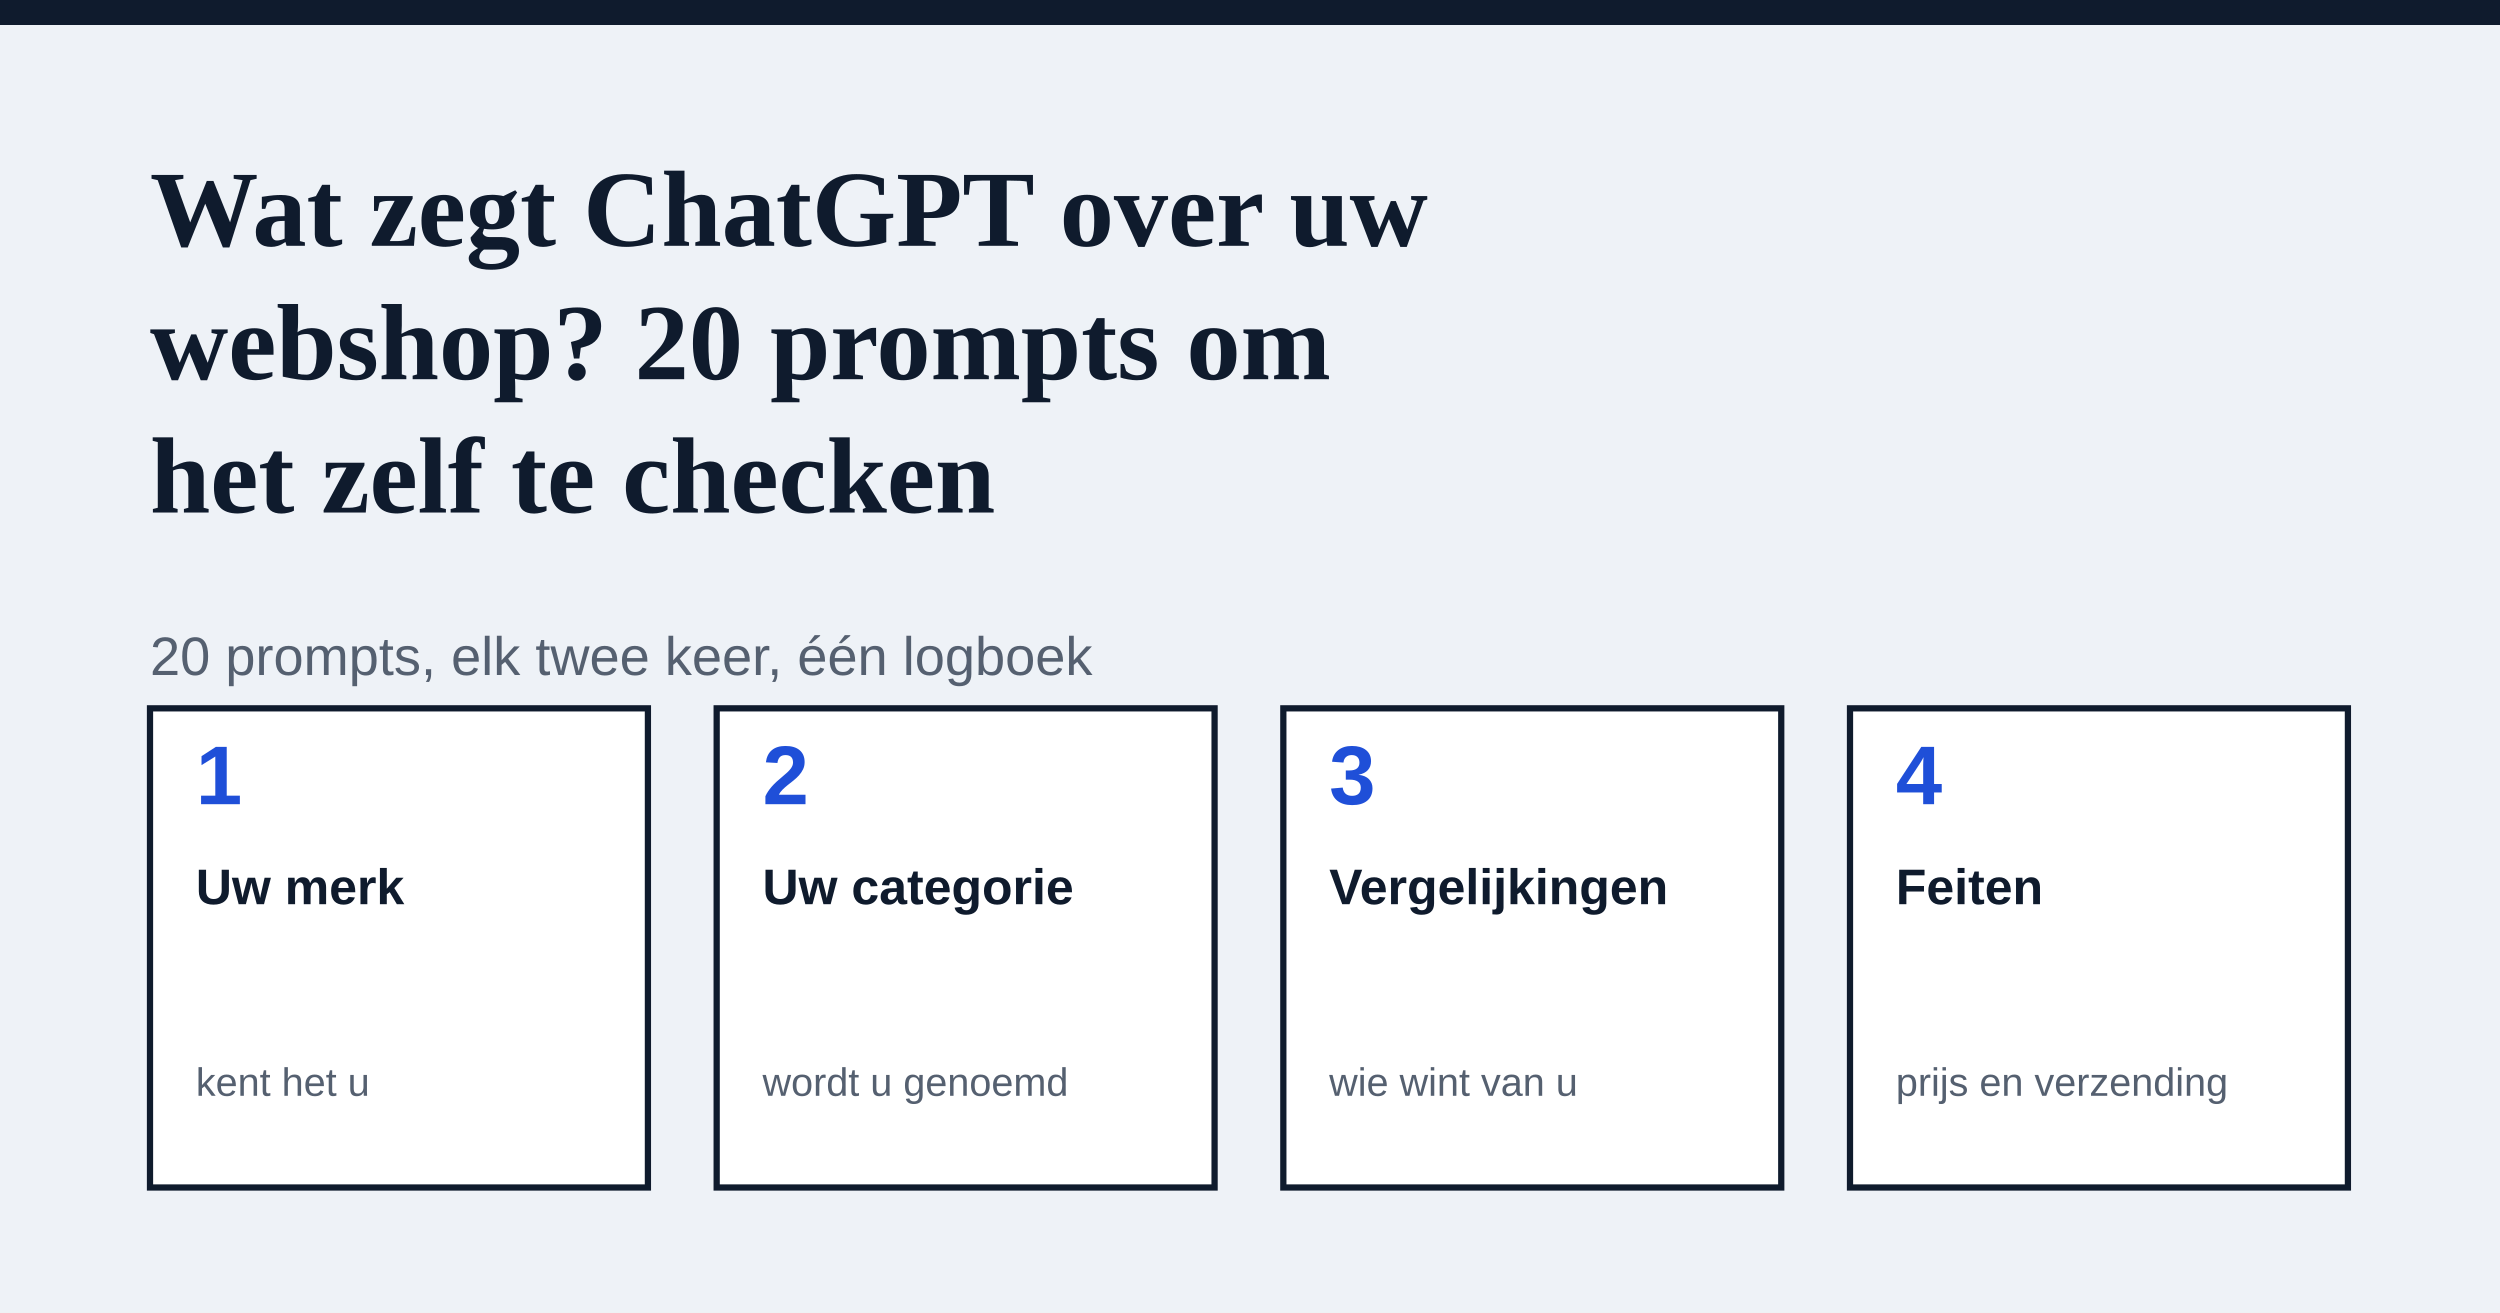
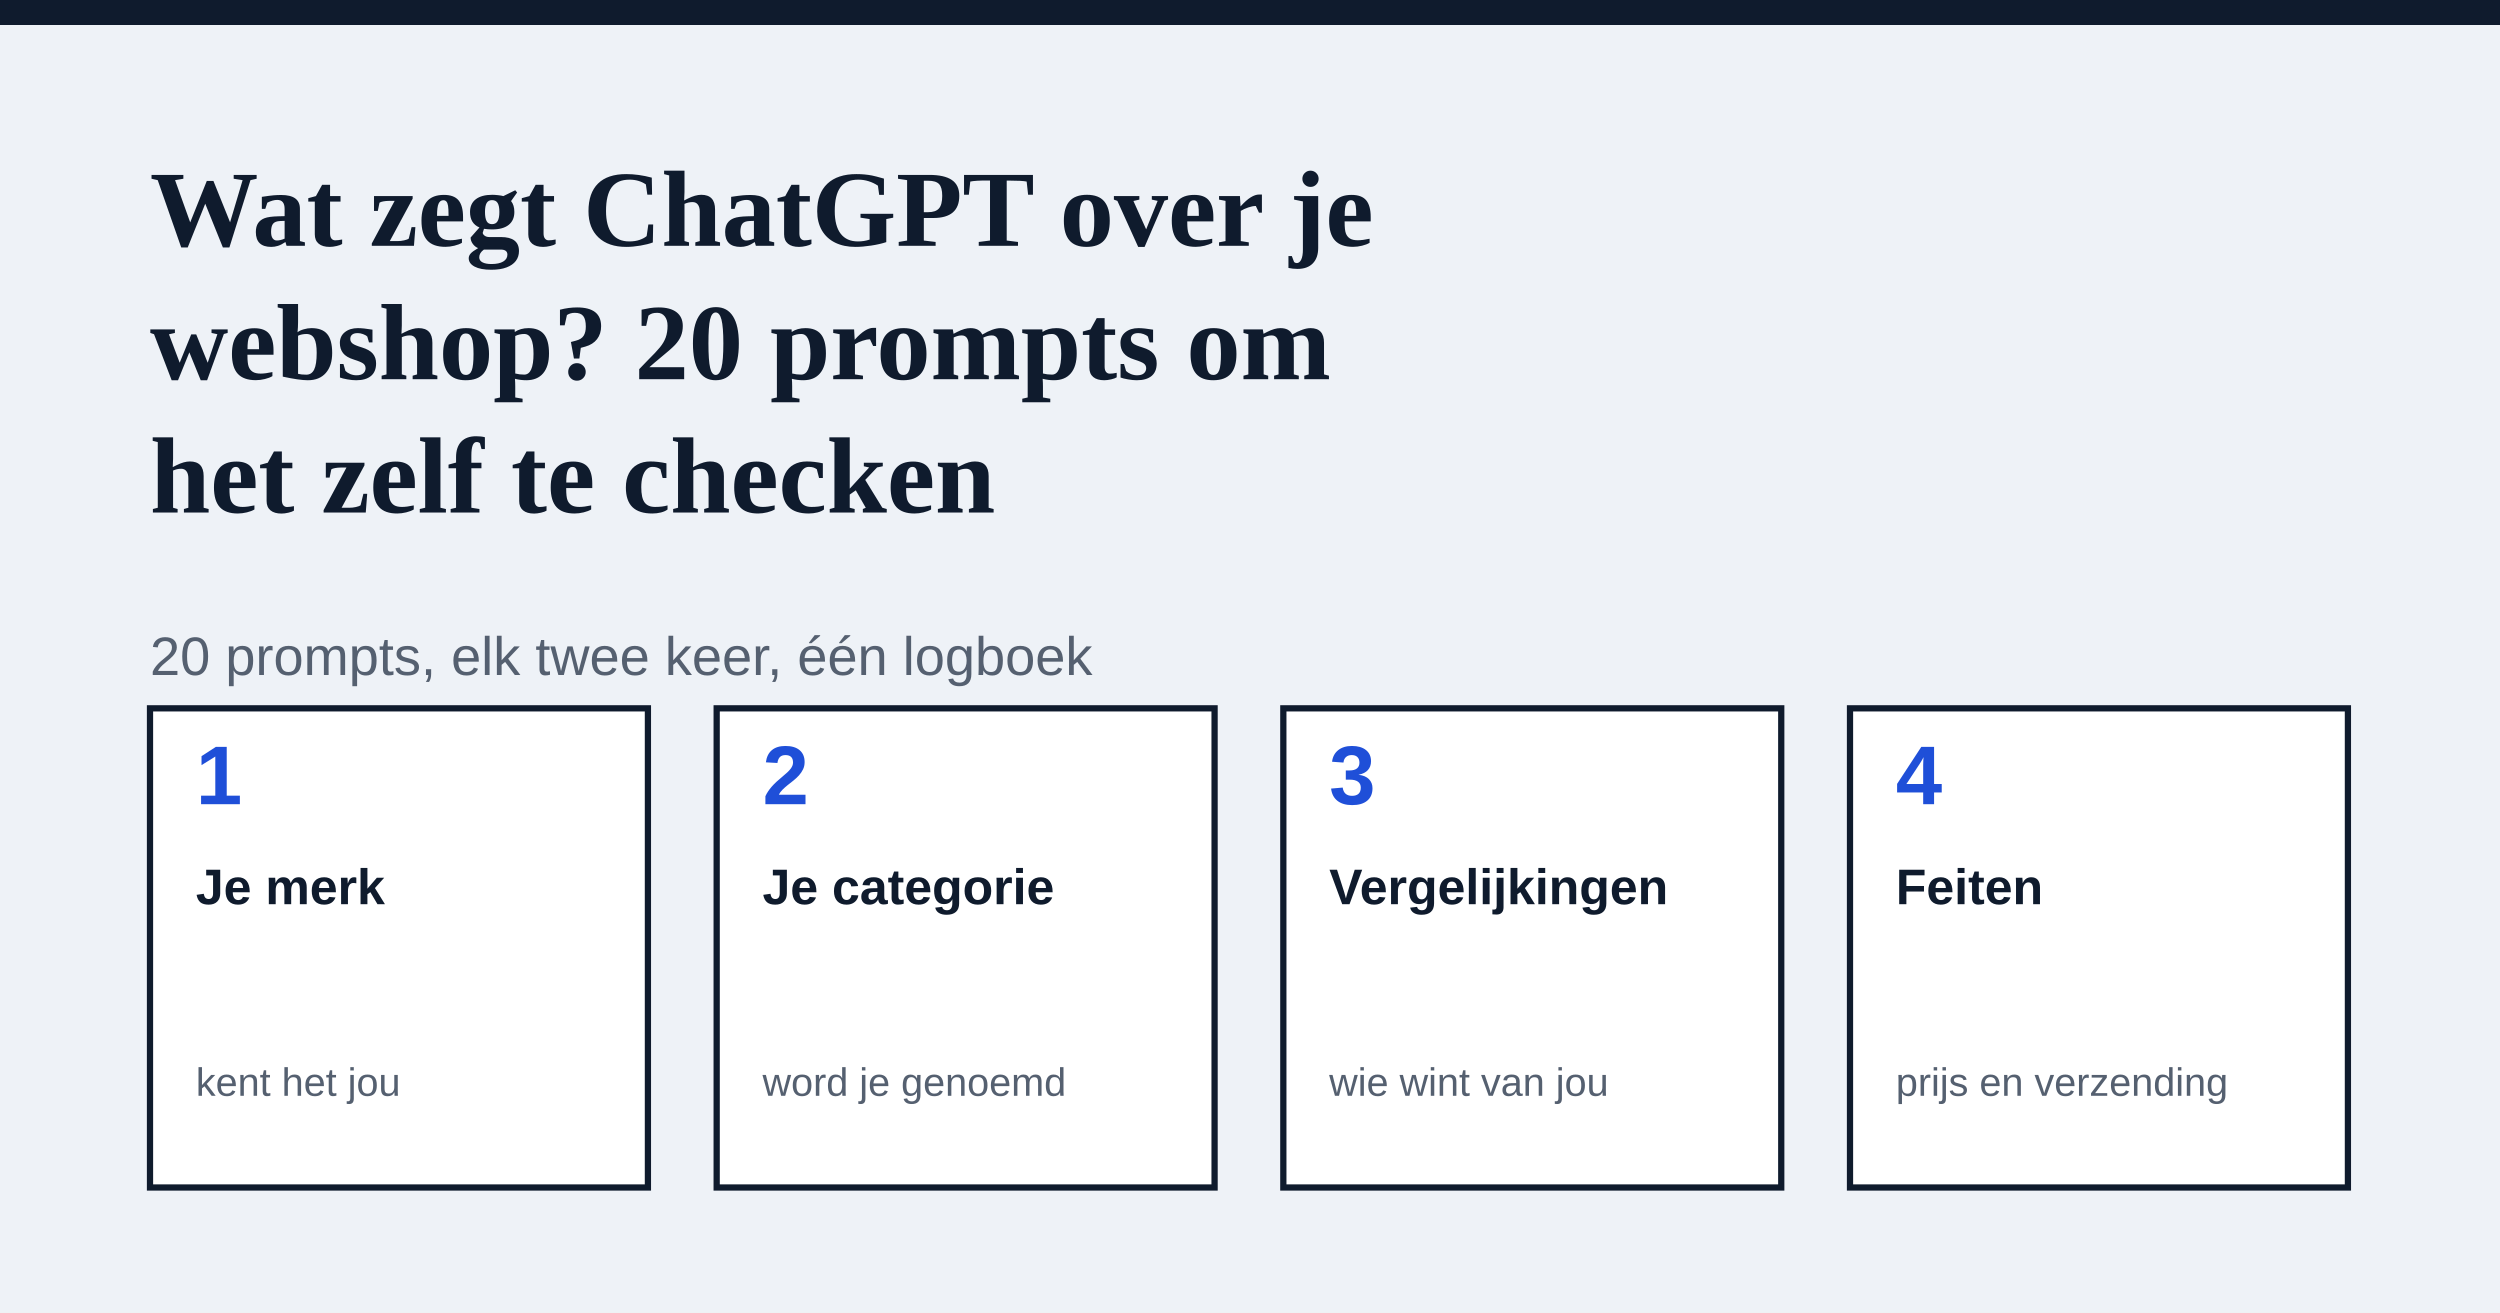
<svg xmlns="http://www.w3.org/2000/svg" viewBox="0 0 1200 630" width="1200" height="630" role="img" aria-labelledby="t d">
  <rect width="1200" height="630" fill="#EEF2F7" />
  <rect width="1200" height="12" fill="#0F1B2D" />
-   <text x="72" y="118" font-family="Georgia,'Times New Roman',serif" font-size="52" font-weight="600" fill="#0F1B2D">Wat zegt ChatGPT over uw</text>
+   <text x="72" y="118" font-family="Georgia,'Times New Roman',serif" font-size="52" font-weight="600" fill="#0F1B2D">Wat zegt ChatGPT over je</text>
  <text x="72" y="182" font-family="Georgia,'Times New Roman',serif" font-size="52" font-weight="600" fill="#0F1B2D">webshop? 20 prompts om</text>
  <text x="72" y="246" font-family="Georgia,'Times New Roman',serif" font-size="52" font-weight="600" fill="#0F1B2D">het zelf te checken</text>
  <text x="72" y="324" font-family="system-ui,Arial,sans-serif" font-size="26" fill="#556070">20 prompts, elk twee keer, één logboek</text>
  <g font-family="system-ui,Arial,sans-serif" fill="#0F1B2D">
    <rect x="72" y="340" width="239" height="230" fill="#fff" stroke="#0F1B2D" stroke-width="3" />
    <text x="94" y="386" font-size="40" font-weight="600" fill="#1F4FD8">1</text>
-     <text x="94" y="434" font-size="24" font-weight="600">Uw merk</text>
-     <text x="94" y="526" font-size="19" fill="#556070">kent het u</text>
+     <text x="94" y="434" font-size="24" font-weight="600">Je merk</text>
+     <text x="94" y="526" font-size="19" fill="#556070">kent het jou</text>
    <rect x="344" y="340" width="239" height="230" fill="#fff" stroke="#0F1B2D" stroke-width="3" />
    <text x="366" y="386" font-size="40" font-weight="600" fill="#1F4FD8">2</text>
-     <text x="366" y="434" font-size="24" font-weight="600">Uw categorie</text>
-     <text x="366" y="526" font-size="19" fill="#556070">wordt u genoemd</text>
+     <text x="366" y="434" font-size="24" font-weight="600">Je categorie</text>
+     <text x="366" y="526" font-size="19" fill="#556070">word je genoemd</text>
    <rect x="616" y="340" width="239" height="230" fill="#fff" stroke="#0F1B2D" stroke-width="3" />
    <text x="638" y="386" font-size="40" font-weight="600" fill="#1F4FD8">3</text>
    <text x="638" y="434" font-size="24" font-weight="600">Vergelijkingen</text>
-     <text x="638" y="526" font-size="19" fill="#556070">wie wint van u</text>
+     <text x="638" y="526" font-size="19" fill="#556070">wie wint van jou</text>
    <rect x="888" y="340" width="239" height="230" fill="#fff" stroke="#0F1B2D" stroke-width="3" />
    <text x="910" y="386" font-size="40" font-weight="600" fill="#1F4FD8">4</text>
    <text x="910" y="434" font-size="24" font-weight="600">Feiten</text>
    <text x="910" y="526" font-size="19" fill="#556070">prijs en verzending</text>
  </g>
</svg>
